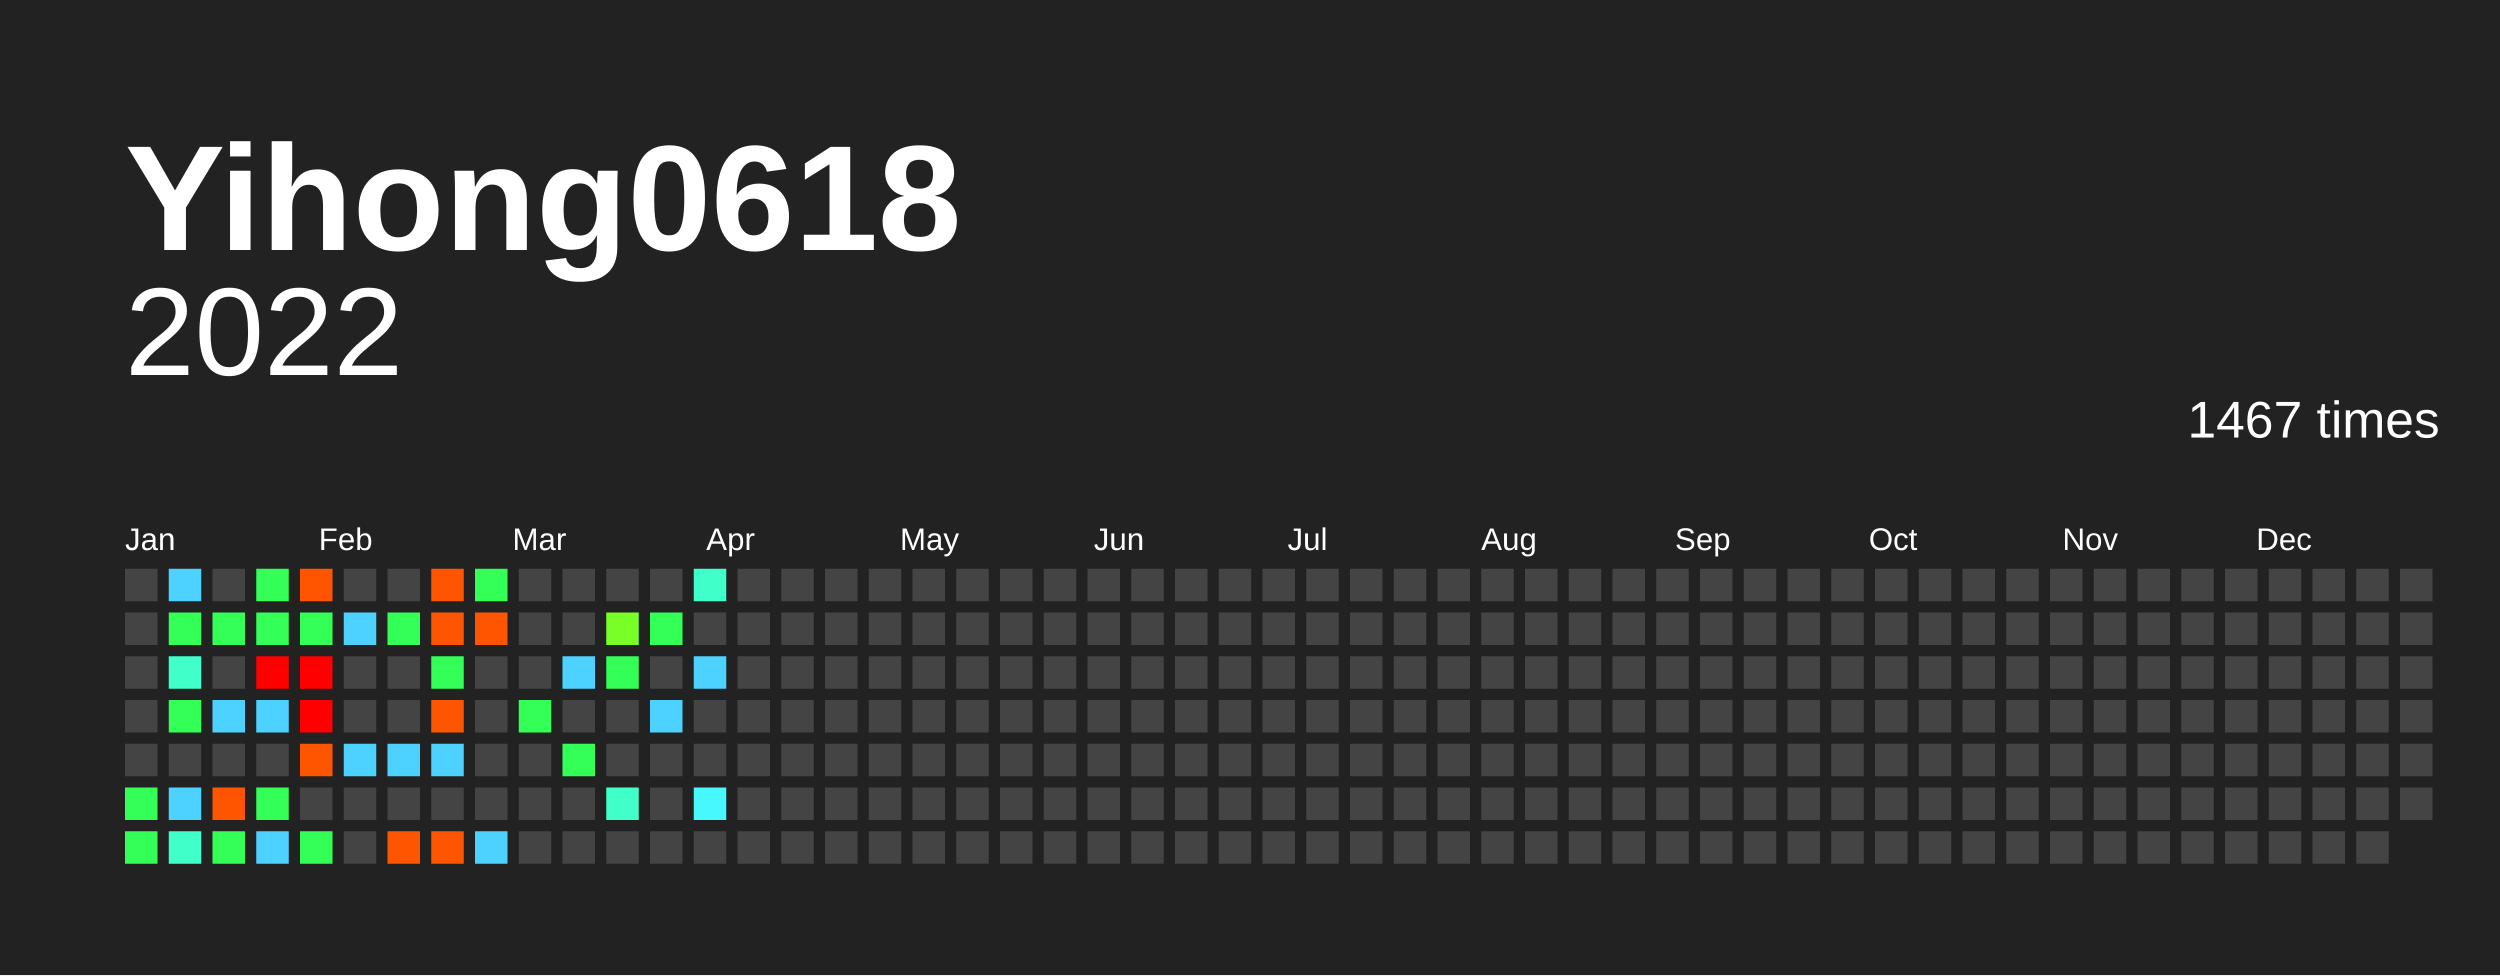
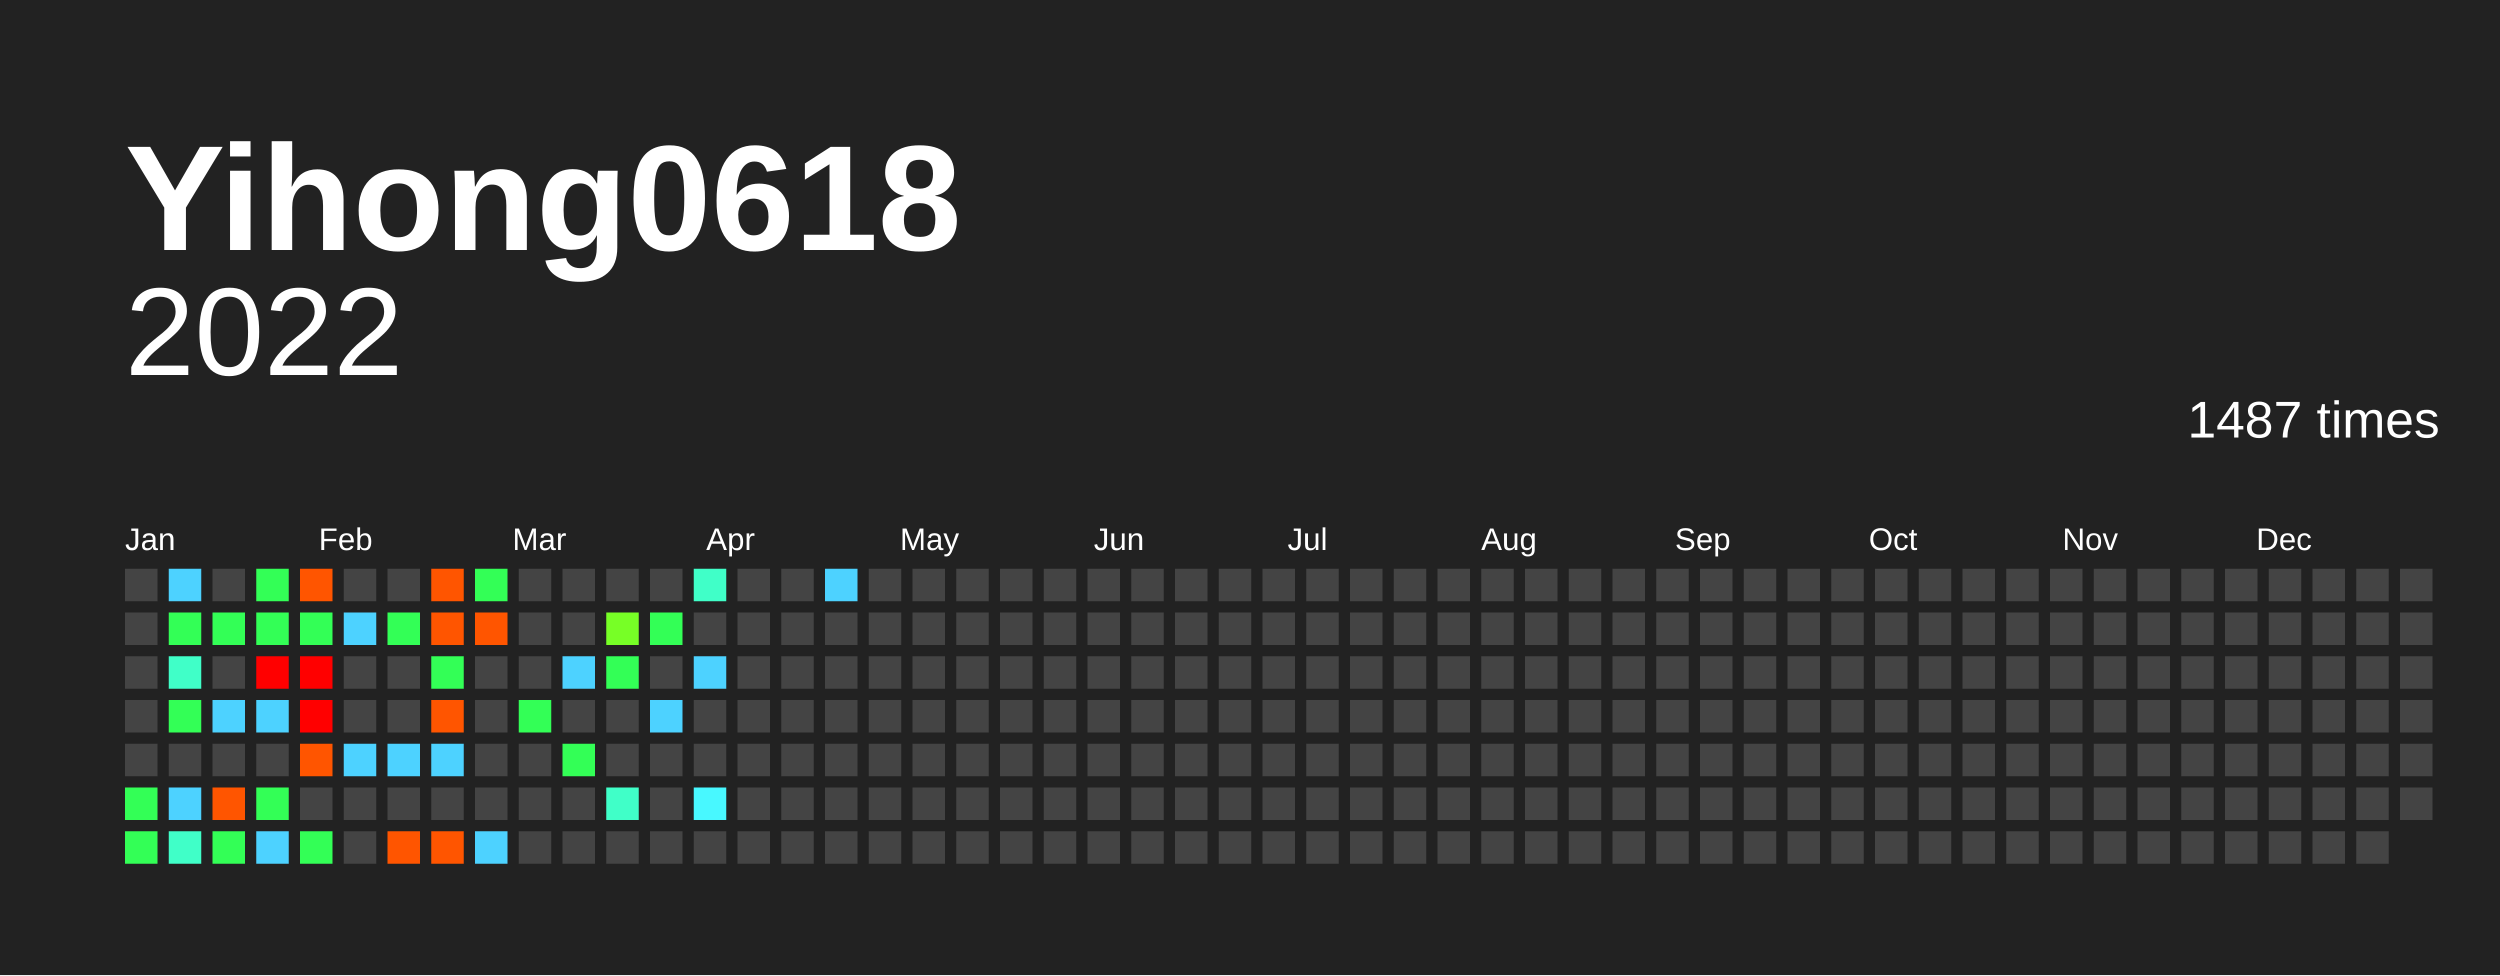
<svg xmlns="http://www.w3.org/2000/svg" baseProfile="full" height="78mm" version="1.1" viewBox="0,0,200,78" width="200mm">
  <defs />
  <rect fill="#222222" height="78" width="200" x="0" y="0" />
  <text fill="#FFFFFF" style="font-size:12px; font-family:Arial; font-weight:bold;" x="10" y="20">Yihong0618</text>
  <text alignment-baseline="hanging" fill="#FFFFFF" style="font-size:10.0px; font-family:Arial;" x="10" y="30">2022</text>
-   <text alignment-baseline="hanging" fill="#FFFFFF" style="font-size:4.125px; font-family:Arial;" x="175" y="35">1467 times</text>
+   <text alignment-baseline="hanging" fill="#FFFFFF" style="font-size:4.125px; font-family:Arial;" x="175" y="35">1487 times</text>
  <text fill="#FFFFFF" style="font-size:2.5px; font-family:Arial" x="10.0" y="44">Jan</text>
  <text fill="#FFFFFF" style="font-size:2.5px; font-family:Arial" x="25.5" y="44">Feb</text>
  <text fill="#FFFFFF" style="font-size:2.5px; font-family:Arial" x="41.0" y="44">Mar</text>
  <text fill="#FFFFFF" style="font-size:2.5px; font-family:Arial" x="56.5" y="44">Apr</text>
  <text fill="#FFFFFF" style="font-size:2.5px; font-family:Arial" x="72.0" y="44">May</text>
  <text fill="#FFFFFF" style="font-size:2.5px; font-family:Arial" x="87.5" y="44">Jun</text>
  <text fill="#FFFFFF" style="font-size:2.5px; font-family:Arial" x="103.0" y="44">Jul</text>
  <text fill="#FFFFFF" style="font-size:2.5px; font-family:Arial" x="118.5" y="44">Aug</text>
  <text fill="#FFFFFF" style="font-size:2.5px; font-family:Arial" x="134.0" y="44">Sep</text>
  <text fill="#FFFFFF" style="font-size:2.5px; font-family:Arial" x="149.5" y="44">Oct</text>
  <text fill="#FFFFFF" style="font-size:2.5px; font-family:Arial" x="165.0" y="44">Nov</text>
  <text fill="#FFFFFF" style="font-size:2.5px; font-family:Arial" x="180.5" y="44">Dec</text>
  <rect fill="#444444" height="2.6" width="2.6" x="10.0" y="45.5" />
  <rect fill="#444444" height="2.6" width="2.6" x="10.0" y="49.0" />
  <rect fill="#444444" height="2.6" width="2.6" x="10.0" y="52.5" />
  <rect fill="#444444" height="2.6" width="2.6" x="10.0" y="56.0" />
  <rect fill="#444444" height="2.6" width="2.6" x="10.0" y="59.5" />
  <rect fill="#33ff56" height="2.6" width="2.6" x="10.0" y="63.0" />
  <rect fill="#33ff56" height="2.6" width="2.6" x="10.0" y="66.5" />
  <rect fill="#4dd2ff" height="2.6" width="2.6" x="13.5" y="45.5" />
  <rect fill="#33ff56" height="2.6" width="2.6" x="13.5" y="49.0" />
  <rect fill="#40ffc8" height="2.6" width="2.6" x="13.5" y="52.5" />
  <rect fill="#33ff56" height="2.6" width="2.6" x="13.5" y="56.0" />
  <rect fill="#444444" height="2.6" width="2.6" x="13.5" y="59.5" />
  <rect fill="#4dd2ff" height="2.6" width="2.6" x="13.5" y="63.0" />
  <rect fill="#40ffc8" height="2.6" width="2.6" x="13.5" y="66.5" />
  <rect fill="#444444" height="2.6" width="2.6" x="17.0" y="45.5" />
  <rect fill="#33ff56" height="2.6" width="2.6" x="17.0" y="49.0" />
  <rect fill="#444444" height="2.6" width="2.6" x="17.0" y="52.5" />
  <rect fill="#4dd2ff" height="2.6" width="2.6" x="17.0" y="56.0" />
  <rect fill="#444444" height="2.6" width="2.6" x="17.0" y="59.5" />
  <rect fill="#ff5500" height="2.6" width="2.6" x="17.0" y="63.0" />
  <rect fill="#33ff56" height="2.6" width="2.6" x="17.0" y="66.5" />
  <rect fill="#33ff56" height="2.6" width="2.6" x="20.5" y="45.5" />
  <rect fill="#33ff56" height="2.6" width="2.6" x="20.5" y="49.0" />
  <rect fill="red" height="2.6" width="2.6" x="20.5" y="52.5" />
  <rect fill="#4dd2ff" height="2.6" width="2.6" x="20.5" y="56.0" />
  <rect fill="#444444" height="2.6" width="2.6" x="20.5" y="59.5" />
  <rect fill="#33ff56" height="2.6" width="2.6" x="20.5" y="63.0" />
  <rect fill="#4dd2ff" height="2.6" width="2.6" x="20.5" y="66.5" />
  <rect fill="#ff5500" height="2.6" width="2.6" x="24.0" y="45.5" />
  <rect fill="#33ff56" height="2.6" width="2.6" x="24.0" y="49.0" />
  <rect fill="red" height="2.6" width="2.6" x="24.0" y="52.5" />
  <rect fill="red" height="2.6" width="2.6" x="24.0" y="56.0" />
  <rect fill="#ff5500" height="2.6" width="2.6" x="24.0" y="59.5" />
  <rect fill="#444444" height="2.6" width="2.6" x="24.0" y="63.0" />
  <rect fill="#33ff56" height="2.6" width="2.6" x="24.0" y="66.5" />
  <rect fill="#444444" height="2.6" width="2.6" x="27.5" y="45.5" />
  <rect fill="#4dd2ff" height="2.6" width="2.6" x="27.5" y="49.0" />
  <rect fill="#444444" height="2.6" width="2.6" x="27.5" y="52.5" />
  <rect fill="#444444" height="2.6" width="2.6" x="27.5" y="56.0" />
  <rect fill="#4dd2ff" height="2.6" width="2.6" x="27.5" y="59.5" />
  <rect fill="#444444" height="2.6" width="2.6" x="27.5" y="63.0" />
  <rect fill="#444444" height="2.6" width="2.6" x="27.5" y="66.5" />
  <rect fill="#444444" height="2.6" width="2.6" x="31.0" y="45.5" />
  <rect fill="#33ff56" height="2.6" width="2.6" x="31.0" y="49.0" />
  <rect fill="#444444" height="2.6" width="2.6" x="31.0" y="52.5" />
  <rect fill="#444444" height="2.6" width="2.6" x="31.0" y="56.0" />
  <rect fill="#4dd2ff" height="2.6" width="2.6" x="31.0" y="59.5" />
  <rect fill="#444444" height="2.6" width="2.6" x="31.0" y="63.0" />
  <rect fill="#ff5500" height="2.6" width="2.6" x="31.0" y="66.5" />
  <rect fill="#ff5500" height="2.6" width="2.6" x="34.5" y="45.5" />
  <rect fill="#ff5500" height="2.6" width="2.6" x="34.5" y="49.0" />
  <rect fill="#33ff56" height="2.6" width="2.6" x="34.5" y="52.5" />
  <rect fill="#ff5500" height="2.6" width="2.6" x="34.5" y="56.0" />
  <rect fill="#4dd2ff" height="2.6" width="2.6" x="34.5" y="59.5" />
  <rect fill="#444444" height="2.6" width="2.6" x="34.5" y="63.0" />
  <rect fill="#ff5500" height="2.6" width="2.6" x="34.5" y="66.5" />
  <rect fill="#33ff56" height="2.6" width="2.6" x="38.0" y="45.5" />
  <rect fill="#ff5500" height="2.6" width="2.6" x="38.0" y="49.0" />
  <rect fill="#444444" height="2.6" width="2.6" x="38.0" y="52.5" />
  <rect fill="#444444" height="2.6" width="2.6" x="38.0" y="56.0" />
  <rect fill="#444444" height="2.6" width="2.6" x="38.0" y="59.5" />
  <rect fill="#444444" height="2.6" width="2.6" x="38.0" y="63.0" />
  <rect fill="#4dd2ff" height="2.6" width="2.6" x="38.0" y="66.5" />
  <rect fill="#444444" height="2.6" width="2.6" x="41.5" y="45.5" />
  <rect fill="#444444" height="2.6" width="2.6" x="41.5" y="49.0" />
  <rect fill="#444444" height="2.6" width="2.6" x="41.5" y="52.5" />
  <rect fill="#33ff56" height="2.6" width="2.6" x="41.5" y="56.0" />
  <rect fill="#444444" height="2.6" width="2.6" x="41.5" y="59.5" />
  <rect fill="#444444" height="2.6" width="2.6" x="41.5" y="63.0" />
  <rect fill="#444444" height="2.6" width="2.6" x="41.5" y="66.5" />
  <rect fill="#444444" height="2.6" width="2.6" x="45.0" y="45.5" />
  <rect fill="#444444" height="2.6" width="2.6" x="45.0" y="49.0" />
  <rect fill="#4dd2ff" height="2.6" width="2.6" x="45.0" y="52.5" />
  <rect fill="#444444" height="2.6" width="2.6" x="45.0" y="56.0" />
  <rect fill="#33ff56" height="2.6" width="2.6" x="45.0" y="59.5" />
  <rect fill="#444444" height="2.6" width="2.6" x="45.0" y="63.0" />
  <rect fill="#444444" height="2.6" width="2.6" x="45.0" y="66.5" />
  <rect fill="#444444" height="2.6" width="2.6" x="48.5" y="45.5" />
  <rect fill="#77ff26" height="2.6" width="2.6" x="48.5" y="49.0" />
  <rect fill="#33ff56" height="2.6" width="2.6" x="48.5" y="52.5" />
  <rect fill="#444444" height="2.6" width="2.6" x="48.5" y="56.0" />
  <rect fill="#444444" height="2.6" width="2.6" x="48.5" y="59.5" />
  <rect fill="#40ffc8" height="2.6" width="2.6" x="48.5" y="63.0" />
  <rect fill="#444444" height="2.6" width="2.6" x="48.5" y="66.5" />
  <rect fill="#444444" height="2.6" width="2.6" x="52.0" y="45.5" />
  <rect fill="#33ff56" height="2.6" width="2.6" x="52.0" y="49.0" />
  <rect fill="#444444" height="2.6" width="2.6" x="52.0" y="52.5" />
  <rect fill="#4dd2ff" height="2.6" width="2.6" x="52.0" y="56.0" />
  <rect fill="#444444" height="2.6" width="2.6" x="52.0" y="59.5" />
  <rect fill="#444444" height="2.6" width="2.6" x="52.0" y="63.0" />
  <rect fill="#444444" height="2.6" width="2.6" x="52.0" y="66.5" />
  <rect fill="#40ffc8" height="2.6" width="2.6" x="55.5" y="45.5" />
  <rect fill="#444444" height="2.6" width="2.6" x="55.5" y="49.0" />
  <rect fill="#4dd2ff" height="2.6" width="2.6" x="55.5" y="52.5" />
  <rect fill="#444444" height="2.6" width="2.6" x="55.5" y="56.0" />
  <rect fill="#444444" height="2.6" width="2.6" x="55.5" y="59.5" />
  <rect fill="#48f8ff" height="2.6" width="2.6" x="55.5" y="63.0" />
  <rect fill="#444444" height="2.6" width="2.6" x="55.5" y="66.5" />
  <rect fill="#444444" height="2.6" width="2.6" x="59.0" y="45.5" />
  <rect fill="#444444" height="2.6" width="2.6" x="59.0" y="49.0" />
  <rect fill="#444444" height="2.6" width="2.6" x="59.0" y="52.5" />
  <rect fill="#444444" height="2.6" width="2.6" x="59.0" y="56.0" />
  <rect fill="#444444" height="2.6" width="2.6" x="59.0" y="59.5" />
  <rect fill="#444444" height="2.6" width="2.6" x="59.0" y="63.0" />
  <rect fill="#444444" height="2.6" width="2.6" x="59.0" y="66.5" />
  <rect fill="#444444" height="2.6" width="2.6" x="62.5" y="45.5" />
  <rect fill="#444444" height="2.6" width="2.6" x="62.5" y="49.0" />
  <rect fill="#444444" height="2.6" width="2.6" x="62.5" y="52.5" />
  <rect fill="#444444" height="2.6" width="2.6" x="62.5" y="56.0" />
  <rect fill="#444444" height="2.6" width="2.6" x="62.5" y="59.5" />
  <rect fill="#444444" height="2.6" width="2.6" x="62.5" y="63.0" />
  <rect fill="#444444" height="2.6" width="2.6" x="62.5" y="66.5" />
-   <rect fill="#444444" height="2.6" width="2.6" x="66.0" y="45.5" />
+   <rect fill="#4dd2ff" height="2.6" width="2.6" x="66.0" y="45.5" />
  <rect fill="#444444" height="2.6" width="2.6" x="66.0" y="49.0" />
  <rect fill="#444444" height="2.6" width="2.6" x="66.0" y="52.5" />
  <rect fill="#444444" height="2.6" width="2.6" x="66.0" y="56.0" />
  <rect fill="#444444" height="2.6" width="2.6" x="66.0" y="59.5" />
  <rect fill="#444444" height="2.6" width="2.6" x="66.0" y="63.0" />
  <rect fill="#444444" height="2.6" width="2.6" x="66.0" y="66.5" />
  <rect fill="#444444" height="2.6" width="2.6" x="69.5" y="45.5" />
  <rect fill="#444444" height="2.6" width="2.6" x="69.5" y="49.0" />
  <rect fill="#444444" height="2.6" width="2.6" x="69.5" y="52.5" />
  <rect fill="#444444" height="2.6" width="2.6" x="69.5" y="56.0" />
  <rect fill="#444444" height="2.6" width="2.6" x="69.5" y="59.5" />
  <rect fill="#444444" height="2.6" width="2.6" x="69.5" y="63.0" />
  <rect fill="#444444" height="2.6" width="2.6" x="69.5" y="66.5" />
  <rect fill="#444444" height="2.6" width="2.6" x="73.0" y="45.5" />
  <rect fill="#444444" height="2.6" width="2.6" x="73.0" y="49.0" />
  <rect fill="#444444" height="2.6" width="2.6" x="73.0" y="52.5" />
  <rect fill="#444444" height="2.6" width="2.6" x="73.0" y="56.0" />
  <rect fill="#444444" height="2.6" width="2.6" x="73.0" y="59.5" />
  <rect fill="#444444" height="2.6" width="2.6" x="73.0" y="63.0" />
  <rect fill="#444444" height="2.6" width="2.6" x="73.0" y="66.5" />
  <rect fill="#444444" height="2.6" width="2.6" x="76.5" y="45.5" />
  <rect fill="#444444" height="2.6" width="2.6" x="76.5" y="49.0" />
  <rect fill="#444444" height="2.6" width="2.6" x="76.5" y="52.5" />
  <rect fill="#444444" height="2.6" width="2.6" x="76.5" y="56.0" />
  <rect fill="#444444" height="2.6" width="2.6" x="76.5" y="59.5" />
  <rect fill="#444444" height="2.6" width="2.6" x="76.5" y="63.0" />
  <rect fill="#444444" height="2.6" width="2.6" x="76.5" y="66.5" />
  <rect fill="#444444" height="2.6" width="2.6" x="80.0" y="45.5" />
  <rect fill="#444444" height="2.6" width="2.6" x="80.0" y="49.0" />
  <rect fill="#444444" height="2.6" width="2.6" x="80.0" y="52.5" />
  <rect fill="#444444" height="2.6" width="2.6" x="80.0" y="56.0" />
  <rect fill="#444444" height="2.6" width="2.6" x="80.0" y="59.5" />
  <rect fill="#444444" height="2.6" width="2.6" x="80.0" y="63.0" />
  <rect fill="#444444" height="2.6" width="2.6" x="80.0" y="66.5" />
  <rect fill="#444444" height="2.6" width="2.6" x="83.5" y="45.5" />
  <rect fill="#444444" height="2.6" width="2.6" x="83.5" y="49.0" />
  <rect fill="#444444" height="2.6" width="2.6" x="83.5" y="52.5" />
  <rect fill="#444444" height="2.6" width="2.6" x="83.5" y="56.0" />
  <rect fill="#444444" height="2.6" width="2.6" x="83.5" y="59.5" />
  <rect fill="#444444" height="2.6" width="2.6" x="83.5" y="63.0" />
  <rect fill="#444444" height="2.6" width="2.6" x="83.5" y="66.5" />
  <rect fill="#444444" height="2.6" width="2.6" x="87.0" y="45.5" />
  <rect fill="#444444" height="2.6" width="2.6" x="87.0" y="49.0" />
  <rect fill="#444444" height="2.6" width="2.6" x="87.0" y="52.5" />
  <rect fill="#444444" height="2.6" width="2.6" x="87.0" y="56.0" />
  <rect fill="#444444" height="2.6" width="2.6" x="87.0" y="59.5" />
  <rect fill="#444444" height="2.6" width="2.6" x="87.0" y="63.0" />
  <rect fill="#444444" height="2.6" width="2.6" x="87.0" y="66.5" />
  <rect fill="#444444" height="2.6" width="2.6" x="90.5" y="45.5" />
  <rect fill="#444444" height="2.6" width="2.6" x="90.5" y="49.0" />
  <rect fill="#444444" height="2.6" width="2.6" x="90.5" y="52.5" />
  <rect fill="#444444" height="2.6" width="2.6" x="90.5" y="56.0" />
  <rect fill="#444444" height="2.6" width="2.6" x="90.5" y="59.5" />
  <rect fill="#444444" height="2.6" width="2.6" x="90.5" y="63.0" />
  <rect fill="#444444" height="2.6" width="2.6" x="90.5" y="66.5" />
  <rect fill="#444444" height="2.6" width="2.6" x="94.0" y="45.5" />
  <rect fill="#444444" height="2.6" width="2.6" x="94.0" y="49.0" />
  <rect fill="#444444" height="2.6" width="2.6" x="94.0" y="52.5" />
  <rect fill="#444444" height="2.6" width="2.6" x="94.0" y="56.0" />
  <rect fill="#444444" height="2.6" width="2.6" x="94.0" y="59.5" />
  <rect fill="#444444" height="2.6" width="2.6" x="94.0" y="63.0" />
  <rect fill="#444444" height="2.6" width="2.6" x="94.0" y="66.5" />
  <rect fill="#444444" height="2.6" width="2.6" x="97.5" y="45.5" />
  <rect fill="#444444" height="2.6" width="2.6" x="97.5" y="49.0" />
  <rect fill="#444444" height="2.6" width="2.6" x="97.5" y="52.5" />
  <rect fill="#444444" height="2.6" width="2.6" x="97.5" y="56.0" />
  <rect fill="#444444" height="2.6" width="2.6" x="97.5" y="59.5" />
  <rect fill="#444444" height="2.6" width="2.6" x="97.5" y="63.0" />
  <rect fill="#444444" height="2.6" width="2.6" x="97.5" y="66.5" />
  <rect fill="#444444" height="2.6" width="2.6" x="101.0" y="45.5" />
  <rect fill="#444444" height="2.6" width="2.6" x="101.0" y="49.0" />
  <rect fill="#444444" height="2.6" width="2.6" x="101.0" y="52.5" />
  <rect fill="#444444" height="2.6" width="2.6" x="101.0" y="56.0" />
  <rect fill="#444444" height="2.6" width="2.6" x="101.0" y="59.5" />
  <rect fill="#444444" height="2.6" width="2.6" x="101.0" y="63.0" />
  <rect fill="#444444" height="2.6" width="2.6" x="101.0" y="66.5" />
  <rect fill="#444444" height="2.6" width="2.6" x="104.5" y="45.5" />
  <rect fill="#444444" height="2.6" width="2.6" x="104.5" y="49.0" />
  <rect fill="#444444" height="2.6" width="2.6" x="104.5" y="52.5" />
  <rect fill="#444444" height="2.6" width="2.6" x="104.5" y="56.0" />
  <rect fill="#444444" height="2.6" width="2.6" x="104.5" y="59.5" />
  <rect fill="#444444" height="2.6" width="2.6" x="104.5" y="63.0" />
  <rect fill="#444444" height="2.6" width="2.6" x="104.5" y="66.5" />
  <rect fill="#444444" height="2.6" width="2.6" x="108.0" y="45.5" />
  <rect fill="#444444" height="2.6" width="2.6" x="108.0" y="49.0" />
  <rect fill="#444444" height="2.6" width="2.6" x="108.0" y="52.5" />
  <rect fill="#444444" height="2.6" width="2.6" x="108.0" y="56.0" />
  <rect fill="#444444" height="2.6" width="2.6" x="108.0" y="59.5" />
  <rect fill="#444444" height="2.6" width="2.6" x="108.0" y="63.0" />
  <rect fill="#444444" height="2.6" width="2.6" x="108.0" y="66.5" />
  <rect fill="#444444" height="2.6" width="2.6" x="111.5" y="45.5" />
  <rect fill="#444444" height="2.6" width="2.6" x="111.5" y="49.0" />
  <rect fill="#444444" height="2.6" width="2.6" x="111.5" y="52.5" />
  <rect fill="#444444" height="2.6" width="2.6" x="111.5" y="56.0" />
  <rect fill="#444444" height="2.6" width="2.6" x="111.5" y="59.5" />
  <rect fill="#444444" height="2.6" width="2.6" x="111.5" y="63.0" />
  <rect fill="#444444" height="2.6" width="2.6" x="111.5" y="66.5" />
  <rect fill="#444444" height="2.6" width="2.6" x="115.0" y="45.5" />
  <rect fill="#444444" height="2.6" width="2.6" x="115.0" y="49.0" />
  <rect fill="#444444" height="2.6" width="2.6" x="115.0" y="52.5" />
  <rect fill="#444444" height="2.6" width="2.6" x="115.0" y="56.0" />
  <rect fill="#444444" height="2.6" width="2.6" x="115.0" y="59.5" />
  <rect fill="#444444" height="2.6" width="2.6" x="115.0" y="63.0" />
  <rect fill="#444444" height="2.6" width="2.6" x="115.0" y="66.5" />
  <rect fill="#444444" height="2.6" width="2.6" x="118.5" y="45.5" />
  <rect fill="#444444" height="2.6" width="2.6" x="118.5" y="49.0" />
  <rect fill="#444444" height="2.6" width="2.6" x="118.5" y="52.5" />
  <rect fill="#444444" height="2.6" width="2.6" x="118.5" y="56.0" />
  <rect fill="#444444" height="2.6" width="2.6" x="118.5" y="59.5" />
  <rect fill="#444444" height="2.6" width="2.6" x="118.5" y="63.0" />
  <rect fill="#444444" height="2.6" width="2.6" x="118.5" y="66.5" />
  <rect fill="#444444" height="2.6" width="2.6" x="122.0" y="45.5" />
  <rect fill="#444444" height="2.6" width="2.6" x="122.0" y="49.0" />
  <rect fill="#444444" height="2.6" width="2.6" x="122.0" y="52.5" />
  <rect fill="#444444" height="2.6" width="2.6" x="122.0" y="56.0" />
  <rect fill="#444444" height="2.6" width="2.6" x="122.0" y="59.5" />
  <rect fill="#444444" height="2.6" width="2.6" x="122.0" y="63.0" />
  <rect fill="#444444" height="2.6" width="2.6" x="122.0" y="66.5" />
  <rect fill="#444444" height="2.6" width="2.6" x="125.5" y="45.5" />
  <rect fill="#444444" height="2.6" width="2.6" x="125.5" y="49.0" />
  <rect fill="#444444" height="2.6" width="2.6" x="125.5" y="52.5" />
  <rect fill="#444444" height="2.6" width="2.6" x="125.5" y="56.0" />
  <rect fill="#444444" height="2.6" width="2.6" x="125.5" y="59.5" />
  <rect fill="#444444" height="2.6" width="2.6" x="125.5" y="63.0" />
  <rect fill="#444444" height="2.6" width="2.6" x="125.5" y="66.5" />
  <rect fill="#444444" height="2.6" width="2.6" x="129.0" y="45.5" />
  <rect fill="#444444" height="2.6" width="2.6" x="129.0" y="49.0" />
  <rect fill="#444444" height="2.6" width="2.6" x="129.0" y="52.5" />
  <rect fill="#444444" height="2.6" width="2.6" x="129.0" y="56.0" />
  <rect fill="#444444" height="2.6" width="2.6" x="129.0" y="59.5" />
  <rect fill="#444444" height="2.6" width="2.6" x="129.0" y="63.0" />
  <rect fill="#444444" height="2.6" width="2.6" x="129.0" y="66.5" />
  <rect fill="#444444" height="2.6" width="2.6" x="132.5" y="45.5" />
  <rect fill="#444444" height="2.6" width="2.6" x="132.5" y="49.0" />
  <rect fill="#444444" height="2.6" width="2.6" x="132.5" y="52.5" />
  <rect fill="#444444" height="2.6" width="2.6" x="132.5" y="56.0" />
  <rect fill="#444444" height="2.6" width="2.6" x="132.5" y="59.5" />
  <rect fill="#444444" height="2.6" width="2.6" x="132.5" y="63.0" />
  <rect fill="#444444" height="2.6" width="2.6" x="132.5" y="66.5" />
  <rect fill="#444444" height="2.6" width="2.6" x="136.0" y="45.5" />
  <rect fill="#444444" height="2.6" width="2.6" x="136.0" y="49.0" />
  <rect fill="#444444" height="2.6" width="2.6" x="136.0" y="52.5" />
  <rect fill="#444444" height="2.6" width="2.6" x="136.0" y="56.0" />
  <rect fill="#444444" height="2.6" width="2.6" x="136.0" y="59.5" />
  <rect fill="#444444" height="2.6" width="2.6" x="136.0" y="63.0" />
  <rect fill="#444444" height="2.6" width="2.6" x="136.0" y="66.5" />
  <rect fill="#444444" height="2.6" width="2.6" x="139.5" y="45.5" />
  <rect fill="#444444" height="2.6" width="2.6" x="139.5" y="49.0" />
  <rect fill="#444444" height="2.6" width="2.6" x="139.5" y="52.5" />
  <rect fill="#444444" height="2.6" width="2.6" x="139.5" y="56.0" />
  <rect fill="#444444" height="2.6" width="2.6" x="139.5" y="59.5" />
  <rect fill="#444444" height="2.6" width="2.6" x="139.5" y="63.0" />
  <rect fill="#444444" height="2.6" width="2.6" x="139.5" y="66.5" />
  <rect fill="#444444" height="2.6" width="2.6" x="143.0" y="45.5" />
  <rect fill="#444444" height="2.6" width="2.6" x="143.0" y="49.0" />
  <rect fill="#444444" height="2.6" width="2.6" x="143.0" y="52.5" />
  <rect fill="#444444" height="2.6" width="2.6" x="143.0" y="56.0" />
  <rect fill="#444444" height="2.6" width="2.6" x="143.0" y="59.5" />
  <rect fill="#444444" height="2.6" width="2.6" x="143.0" y="63.0" />
  <rect fill="#444444" height="2.6" width="2.6" x="143.0" y="66.5" />
  <rect fill="#444444" height="2.6" width="2.6" x="146.5" y="45.5" />
  <rect fill="#444444" height="2.6" width="2.6" x="146.5" y="49.0" />
  <rect fill="#444444" height="2.6" width="2.6" x="146.5" y="52.5" />
  <rect fill="#444444" height="2.6" width="2.6" x="146.5" y="56.0" />
  <rect fill="#444444" height="2.6" width="2.6" x="146.5" y="59.5" />
  <rect fill="#444444" height="2.6" width="2.6" x="146.5" y="63.0" />
  <rect fill="#444444" height="2.6" width="2.6" x="146.5" y="66.5" />
  <rect fill="#444444" height="2.6" width="2.6" x="150.0" y="45.5" />
  <rect fill="#444444" height="2.6" width="2.6" x="150.0" y="49.0" />
  <rect fill="#444444" height="2.6" width="2.6" x="150.0" y="52.5" />
  <rect fill="#444444" height="2.6" width="2.6" x="150.0" y="56.0" />
  <rect fill="#444444" height="2.6" width="2.6" x="150.0" y="59.5" />
  <rect fill="#444444" height="2.6" width="2.6" x="150.0" y="63.0" />
  <rect fill="#444444" height="2.6" width="2.6" x="150.0" y="66.5" />
  <rect fill="#444444" height="2.6" width="2.6" x="153.5" y="45.5" />
  <rect fill="#444444" height="2.6" width="2.6" x="153.5" y="49.0" />
  <rect fill="#444444" height="2.6" width="2.6" x="153.5" y="52.5" />
  <rect fill="#444444" height="2.6" width="2.6" x="153.5" y="56.0" />
  <rect fill="#444444" height="2.6" width="2.6" x="153.5" y="59.5" />
  <rect fill="#444444" height="2.6" width="2.6" x="153.5" y="63.0" />
  <rect fill="#444444" height="2.6" width="2.6" x="153.5" y="66.5" />
  <rect fill="#444444" height="2.6" width="2.6" x="157.0" y="45.5" />
  <rect fill="#444444" height="2.6" width="2.6" x="157.0" y="49.0" />
  <rect fill="#444444" height="2.6" width="2.6" x="157.0" y="52.5" />
  <rect fill="#444444" height="2.6" width="2.6" x="157.0" y="56.0" />
  <rect fill="#444444" height="2.6" width="2.6" x="157.0" y="59.5" />
  <rect fill="#444444" height="2.6" width="2.6" x="157.0" y="63.0" />
  <rect fill="#444444" height="2.6" width="2.6" x="157.0" y="66.5" />
  <rect fill="#444444" height="2.6" width="2.6" x="160.5" y="45.5" />
  <rect fill="#444444" height="2.6" width="2.6" x="160.5" y="49.0" />
  <rect fill="#444444" height="2.6" width="2.6" x="160.5" y="52.5" />
  <rect fill="#444444" height="2.6" width="2.6" x="160.5" y="56.0" />
  <rect fill="#444444" height="2.6" width="2.6" x="160.5" y="59.5" />
  <rect fill="#444444" height="2.6" width="2.6" x="160.5" y="63.0" />
  <rect fill="#444444" height="2.6" width="2.6" x="160.5" y="66.5" />
  <rect fill="#444444" height="2.6" width="2.6" x="164.0" y="45.5" />
  <rect fill="#444444" height="2.6" width="2.6" x="164.0" y="49.0" />
  <rect fill="#444444" height="2.6" width="2.6" x="164.0" y="52.5" />
  <rect fill="#444444" height="2.6" width="2.6" x="164.0" y="56.0" />
  <rect fill="#444444" height="2.6" width="2.6" x="164.0" y="59.5" />
  <rect fill="#444444" height="2.6" width="2.6" x="164.0" y="63.0" />
  <rect fill="#444444" height="2.6" width="2.6" x="164.0" y="66.5" />
  <rect fill="#444444" height="2.6" width="2.6" x="167.5" y="45.5" />
  <rect fill="#444444" height="2.6" width="2.6" x="167.5" y="49.0" />
  <rect fill="#444444" height="2.6" width="2.6" x="167.5" y="52.5" />
  <rect fill="#444444" height="2.6" width="2.6" x="167.5" y="56.0" />
  <rect fill="#444444" height="2.6" width="2.6" x="167.5" y="59.5" />
  <rect fill="#444444" height="2.6" width="2.6" x="167.5" y="63.0" />
  <rect fill="#444444" height="2.6" width="2.6" x="167.5" y="66.5" />
  <rect fill="#444444" height="2.6" width="2.6" x="171.0" y="45.5" />
  <rect fill="#444444" height="2.6" width="2.6" x="171.0" y="49.0" />
  <rect fill="#444444" height="2.6" width="2.6" x="171.0" y="52.5" />
  <rect fill="#444444" height="2.6" width="2.6" x="171.0" y="56.0" />
  <rect fill="#444444" height="2.6" width="2.6" x="171.0" y="59.5" />
  <rect fill="#444444" height="2.6" width="2.6" x="171.0" y="63.0" />
  <rect fill="#444444" height="2.6" width="2.6" x="171.0" y="66.5" />
  <rect fill="#444444" height="2.6" width="2.6" x="174.5" y="45.5" />
  <rect fill="#444444" height="2.6" width="2.6" x="174.5" y="49.0" />
  <rect fill="#444444" height="2.6" width="2.6" x="174.5" y="52.5" />
  <rect fill="#444444" height="2.6" width="2.6" x="174.5" y="56.0" />
  <rect fill="#444444" height="2.6" width="2.6" x="174.5" y="59.5" />
  <rect fill="#444444" height="2.6" width="2.6" x="174.5" y="63.0" />
  <rect fill="#444444" height="2.6" width="2.6" x="174.5" y="66.5" />
  <rect fill="#444444" height="2.6" width="2.6" x="178.0" y="45.5" />
  <rect fill="#444444" height="2.6" width="2.6" x="178.0" y="49.0" />
  <rect fill="#444444" height="2.6" width="2.6" x="178.0" y="52.5" />
  <rect fill="#444444" height="2.6" width="2.6" x="178.0" y="56.0" />
  <rect fill="#444444" height="2.6" width="2.6" x="178.0" y="59.5" />
  <rect fill="#444444" height="2.6" width="2.6" x="178.0" y="63.0" />
  <rect fill="#444444" height="2.6" width="2.6" x="178.0" y="66.5" />
  <rect fill="#444444" height="2.6" width="2.6" x="181.5" y="45.5" />
  <rect fill="#444444" height="2.6" width="2.6" x="181.5" y="49.0" />
  <rect fill="#444444" height="2.6" width="2.6" x="181.5" y="52.5" />
  <rect fill="#444444" height="2.6" width="2.6" x="181.5" y="56.0" />
  <rect fill="#444444" height="2.6" width="2.6" x="181.5" y="59.5" />
  <rect fill="#444444" height="2.6" width="2.6" x="181.5" y="63.0" />
  <rect fill="#444444" height="2.6" width="2.6" x="181.5" y="66.5" />
  <rect fill="#444444" height="2.6" width="2.6" x="185.0" y="45.5" />
  <rect fill="#444444" height="2.6" width="2.6" x="185.0" y="49.0" />
  <rect fill="#444444" height="2.6" width="2.6" x="185.0" y="52.5" />
  <rect fill="#444444" height="2.6" width="2.6" x="185.0" y="56.0" />
  <rect fill="#444444" height="2.6" width="2.6" x="185.0" y="59.5" />
  <rect fill="#444444" height="2.6" width="2.6" x="185.0" y="63.0" />
  <rect fill="#444444" height="2.6" width="2.6" x="185.0" y="66.5" />
  <rect fill="#444444" height="2.6" width="2.6" x="188.5" y="45.5" />
  <rect fill="#444444" height="2.6" width="2.6" x="188.5" y="49.0" />
  <rect fill="#444444" height="2.6" width="2.6" x="188.5" y="52.5" />
  <rect fill="#444444" height="2.6" width="2.6" x="188.5" y="56.0" />
  <rect fill="#444444" height="2.6" width="2.6" x="188.5" y="59.5" />
  <rect fill="#444444" height="2.6" width="2.6" x="188.5" y="63.0" />
  <rect fill="#444444" height="2.6" width="2.6" x="188.5" y="66.5" />
  <rect fill="#444444" height="2.6" width="2.6" x="192.0" y="45.5" />
  <rect fill="#444444" height="2.6" width="2.6" x="192.0" y="49.0" />
  <rect fill="#444444" height="2.6" width="2.6" x="192.0" y="52.5" />
  <rect fill="#444444" height="2.6" width="2.6" x="192.0" y="56.0" />
  <rect fill="#444444" height="2.6" width="2.6" x="192.0" y="59.5" />
  <rect fill="#444444" height="2.6" width="2.6" x="192.0" y="63.0" />
</svg>
